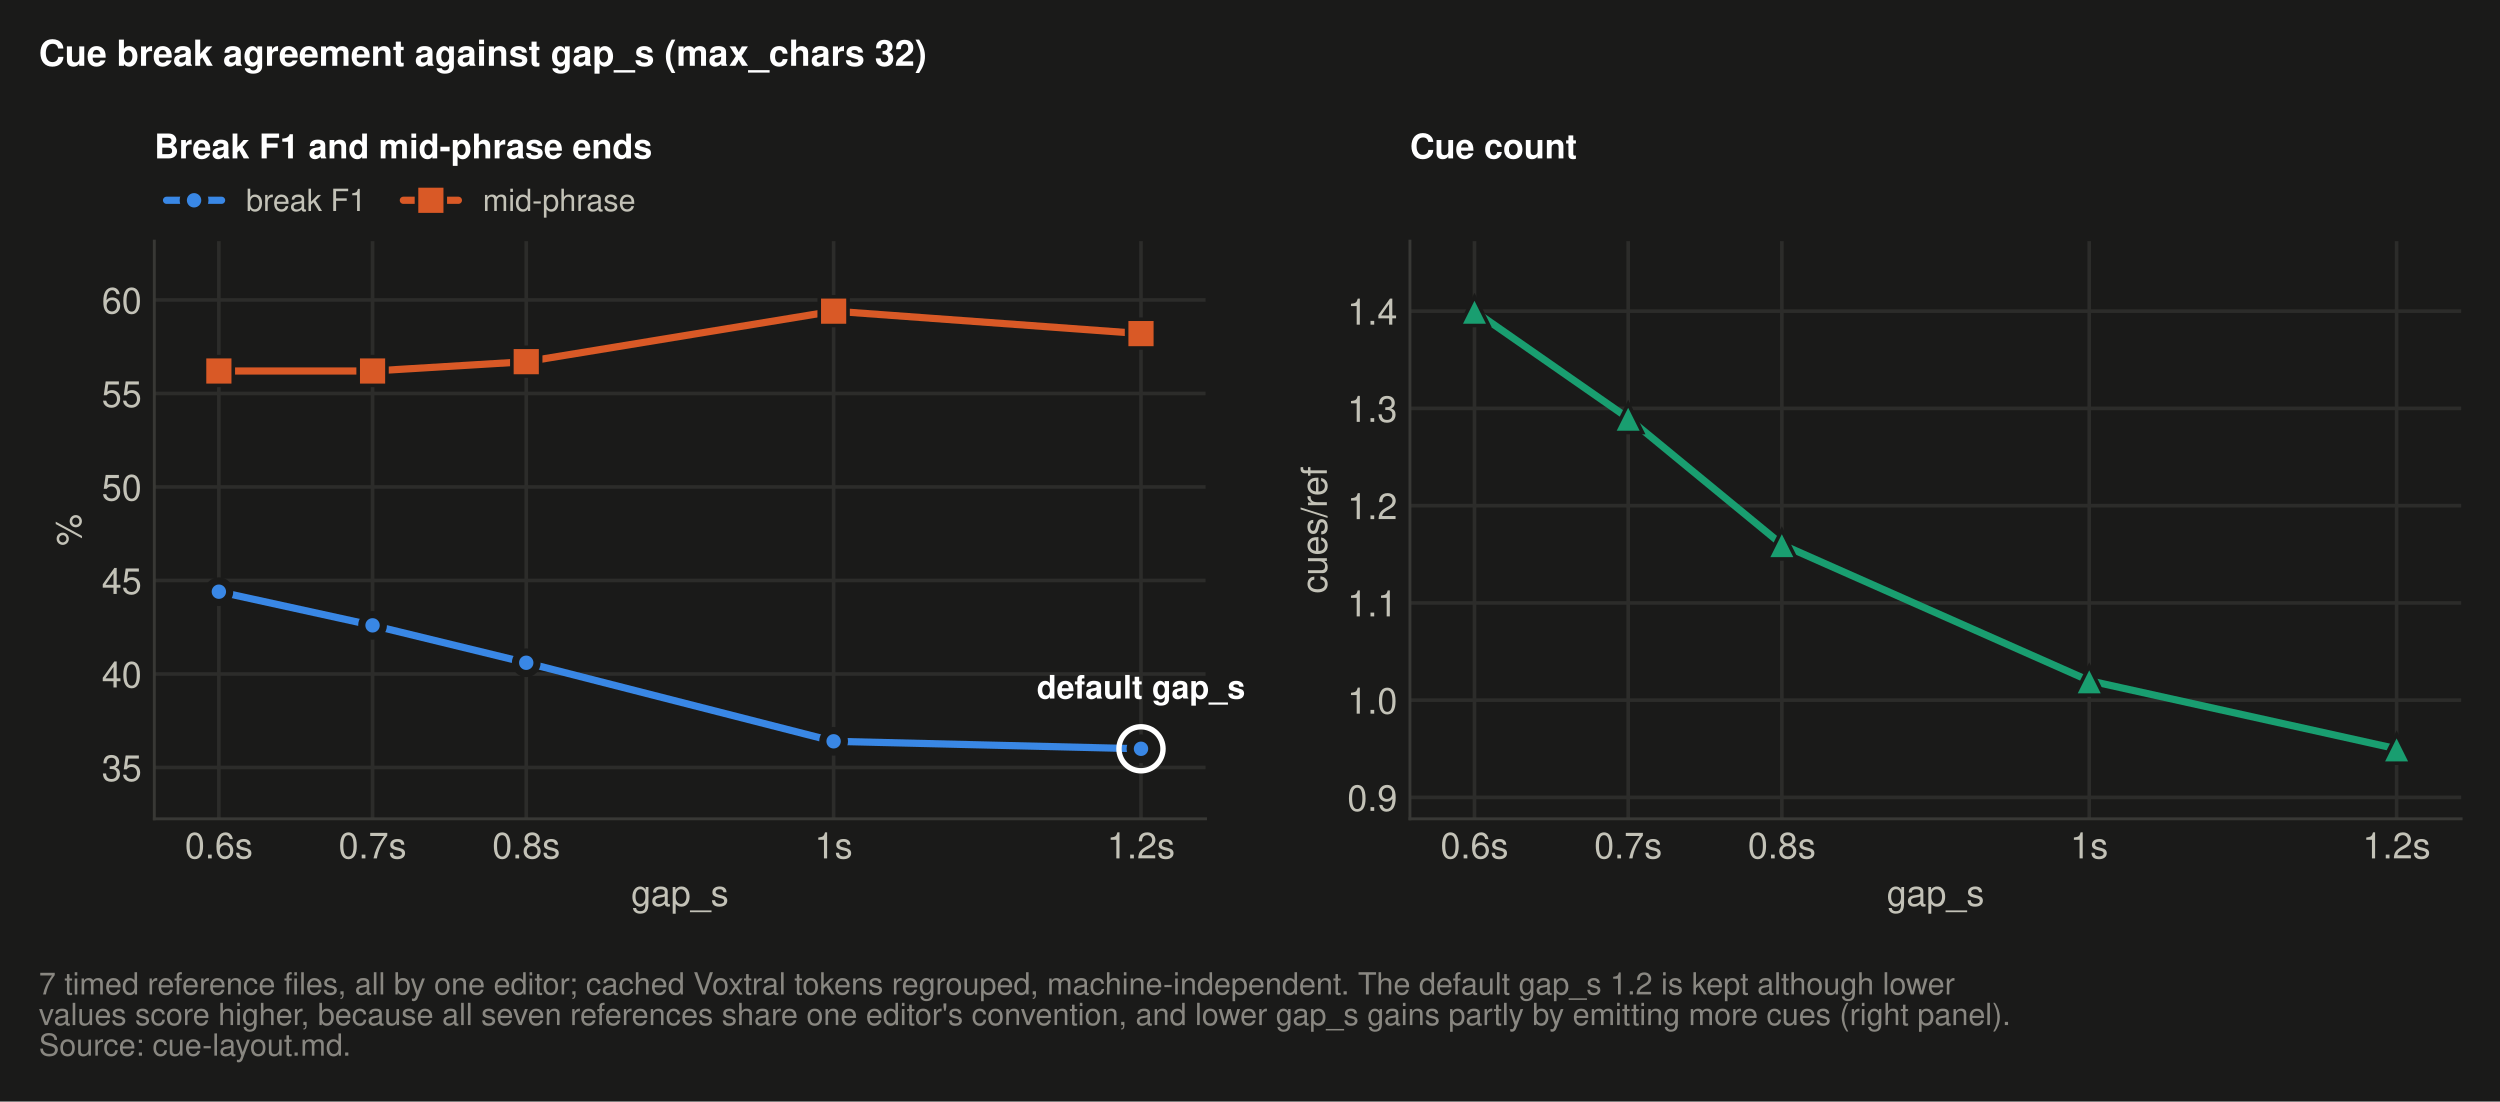
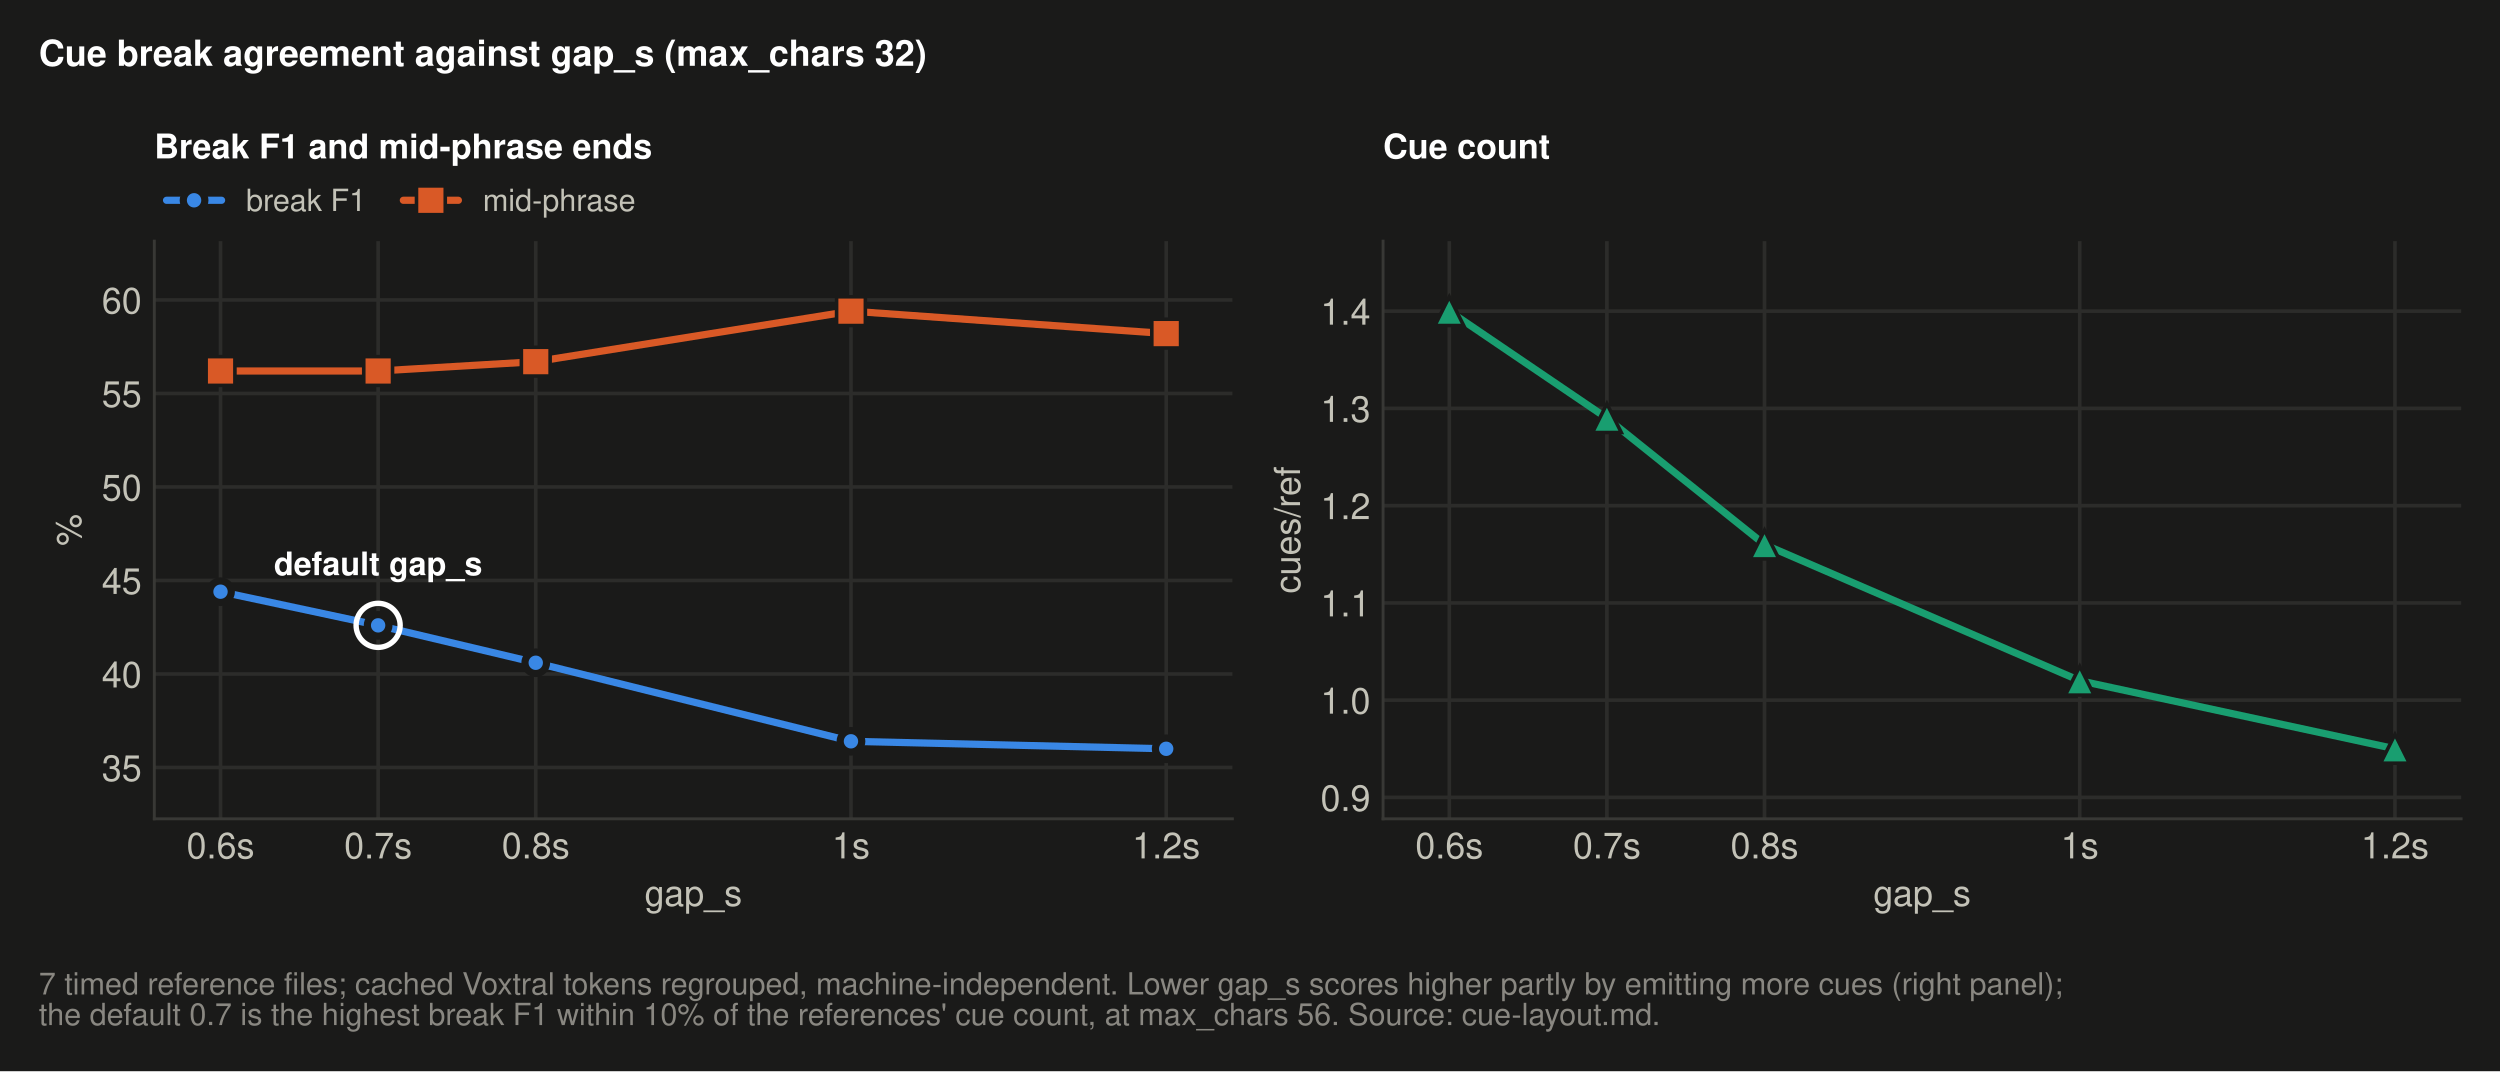
- <svg xmlns="http://www.w3.org/2000/svg" xmlns:xlink="http://www.w3.org/1999/xlink" width="695.088pt" height="306.268pt" viewBox="0 0 695.088 306.268" version="1.1">
+ <svg xmlns="http://www.w3.org/2000/svg" xmlns:xlink="http://www.w3.org/1999/xlink" width="695.088pt" height="297.818pt" viewBox="0 0 695.088 297.818" version="1.1">
  <defs>
    <style type="text/css">*{stroke-linejoin: round; stroke-linecap: butt}</style>
  </defs>
  <g id="figure_1">
    <g id="patch_1">
-       <path d="M 0 306.268  L 695.088 306.268  L 695.088 0  L 0 0  z " style="fill: #1a1a19" />
+       <path d="M 0 297.818  L 695.088 297.818  L 695.088 0  L 0 0  z " style="fill: #1a1a19" />
    </g>
    <g id="axes_1">
      <g id="patch_2">
-         <path d="M 42.907 227.657  L 335.184 227.657  L 335.184 67.046  L 42.907 67.046  z " style="fill: #1a1a19" />
+         <path d="M 42.907 227.657  L 342.648 227.657  L 342.648 67.046  L 42.907 67.046  z " style="fill: #1a1a19" />
      </g>
      <g id="matplotlib.axis_1">
        <g id="xtick_1">
          <g id="line2d_1">
-             <path d="M 60.854 227.657  L 60.854 67.046  " clip-path="url(#pcce13e7928)" style="fill: none; stroke: #2c2c2a; stroke-linecap: round" />
+             <path d="M 61.312 227.657  L 61.312 67.046  " clip-path="url(#p5850cdd257)" style="fill: none; stroke: #2c2c2a; stroke-linecap: round" />
          </g>
          <g id="line2d_2" />
          <g id="text_1">
-             <text style="font-size: 10px; font-family: 'Helvetica', 'Arial', 'DejaVu Sans'; text-anchor: middle; fill: #c3c2b7" x="60.854" y="238.657" transform="rotate(-0 60.85401 238.6568)">0.6s</text>
+             <text style="font-size: 10px; font-family: 'Helvetica', 'Arial', 'DejaVu Sans'; text-anchor: middle; fill: #c3c2b7" x="61.312" y="238.657" transform="rotate(-0 61.31235 238.6568)">0.6s</text>
          </g>
        </g>
        <g id="xtick_2">
          <g id="line2d_3">
-             <path d="M 103.584 227.657  L 103.584 67.046  " clip-path="url(#pcce13e7928)" style="fill: none; stroke: #2c2c2a; stroke-linecap: round" />
+             <path d="M 105.134 227.657  L 105.134 67.046  " clip-path="url(#p5850cdd257)" style="fill: none; stroke: #2c2c2a; stroke-linecap: round" />
          </g>
          <g id="line2d_4" />
          <g id="text_2">
-             <text style="font-size: 10px; font-family: 'Helvetica', 'Arial', 'DejaVu Sans'; text-anchor: middle; fill: #c3c2b7" x="103.584" y="238.657" transform="rotate(-0 103.5845 238.6568)">0.7s</text>
+             <text style="font-size: 10px; font-family: 'Helvetica', 'Arial', 'DejaVu Sans'; text-anchor: middle; fill: #c3c2b7" x="105.134" y="238.657" transform="rotate(-0 105.1341 238.6568)">0.7s</text>
          </g>
        </g>
        <g id="xtick_3">
          <g id="line2d_5">
-             <path d="M 146.315 227.657  L 146.315 67.046  " clip-path="url(#pcce13e7928)" style="fill: none; stroke: #2c2c2a; stroke-linecap: round" />
+             <path d="M 148.956 227.657  L 148.956 67.046  " clip-path="url(#p5850cdd257)" style="fill: none; stroke: #2c2c2a; stroke-linecap: round" />
          </g>
          <g id="line2d_6" />
          <g id="text_3">
-             <text style="font-size: 10px; font-family: 'Helvetica', 'Arial', 'DejaVu Sans'; text-anchor: middle; fill: #c3c2b7" x="146.315" y="238.657" transform="rotate(-0 146.3149 238.6568)">0.8s</text>
+             <text style="font-size: 10px; font-family: 'Helvetica', 'Arial', 'DejaVu Sans'; text-anchor: middle; fill: #c3c2b7" x="148.956" y="238.657" transform="rotate(-0 148.9559 238.6568)">0.8s</text>
          </g>
        </g>
        <g id="xtick_4">
          <g id="line2d_7">
-             <path d="M 231.776 227.657  L 231.776 67.046  " clip-path="url(#pcce13e7928)" style="fill: none; stroke: #2c2c2a; stroke-linecap: round" />
+             <path d="M 236.599 227.657  L 236.599 67.046  " clip-path="url(#p5850cdd257)" style="fill: none; stroke: #2c2c2a; stroke-linecap: round" />
          </g>
          <g id="line2d_8" />
          <g id="text_4">
-             <text style="font-size: 10px; font-family: 'Helvetica', 'Arial', 'DejaVu Sans'; text-anchor: middle; fill: #c3c2b7" x="231.776" y="238.657" transform="rotate(-0 231.7759 238.6568)">1s</text>
+             <text style="font-size: 10px; font-family: 'Helvetica', 'Arial', 'DejaVu Sans'; text-anchor: middle; fill: #c3c2b7" x="236.599" y="238.657" transform="rotate(-0 236.5994 238.6568)">1s</text>
          </g>
        </g>
        <g id="xtick_5">
          <g id="line2d_9">
-             <path d="M 317.237 227.657  L 317.237 67.046  " clip-path="url(#pcce13e7928)" style="fill: none; stroke: #2c2c2a; stroke-linecap: round" />
+             <path d="M 324.243 227.657  L 324.243 67.046  " clip-path="url(#p5850cdd257)" style="fill: none; stroke: #2c2c2a; stroke-linecap: round" />
          </g>
          <g id="line2d_10" />
          <g id="text_5">
-             <text style="font-size: 10px; font-family: 'Helvetica', 'Arial', 'DejaVu Sans'; text-anchor: middle; fill: #c3c2b7" x="317.237" y="238.657" transform="rotate(-0 317.2368 238.6568)">1.2s</text>
+             <text style="font-size: 10px; font-family: 'Helvetica', 'Arial', 'DejaVu Sans'; text-anchor: middle; fill: #c3c2b7" x="324.243" y="238.657" transform="rotate(-0 324.2429 238.6568)">1.2s</text>
          </g>
        </g>
        <g id="text_6">
-           <text style="font-size: 10px; font-family: 'Helvetica', 'Arial', 'DejaVu Sans'; text-anchor: middle; fill: #c3c2b7" x="189.045" y="251.856" transform="rotate(-0 189.0454 251.856)">gap_s</text>
+           <text style="font-size: 10px; font-family: 'Helvetica', 'Arial', 'DejaVu Sans'; text-anchor: middle; fill: #c3c2b7" x="192.778" y="251.856" transform="rotate(-0 192.7776 251.856)">gap_s</text>
        </g>
      </g>
      <g id="matplotlib.axis_2">
        <g id="ytick_1">
          <g id="line2d_11">
-             <path d="M 42.907 213.389  L 335.184 213.389  " clip-path="url(#pcce13e7928)" style="fill: none; stroke: #2c2c2a; stroke-linecap: round" />
+             <path d="M 42.907 213.389  L 342.648 213.389  " clip-path="url(#p5850cdd257)" style="fill: none; stroke: #2c2c2a; stroke-linecap: round" />
          </g>
          <g id="line2d_12" />
          <g id="text_7">
            <text style="font-size: 10px; font-family: 'Helvetica', 'Arial', 'DejaVu Sans'; text-anchor: end; fill: #c3c2b7" x="39.407" y="217.139" transform="rotate(-0 39.40722 217.1386)">35</text>
          </g>
        </g>
        <g id="ytick_2">
          <g id="line2d_13">
-             <path d="M 42.907 187.39  L 335.184 187.39  " clip-path="url(#pcce13e7928)" style="fill: none; stroke: #2c2c2a; stroke-linecap: round" />
+             <path d="M 42.907 187.39  L 342.648 187.39  " clip-path="url(#p5850cdd257)" style="fill: none; stroke: #2c2c2a; stroke-linecap: round" />
          </g>
          <g id="line2d_14" />
          <g id="text_8">
            <text style="font-size: 10px; font-family: 'Helvetica', 'Arial', 'DejaVu Sans'; text-anchor: end; fill: #c3c2b7" x="39.407" y="191.14" transform="rotate(-0 39.40722 191.1397)">40</text>
          </g>
        </g>
        <g id="ytick_3">
          <g id="line2d_15">
-             <path d="M 42.907 161.391  L 335.184 161.391  " clip-path="url(#pcce13e7928)" style="fill: none; stroke: #2c2c2a; stroke-linecap: round" />
+             <path d="M 42.907 161.391  L 342.648 161.391  " clip-path="url(#p5850cdd257)" style="fill: none; stroke: #2c2c2a; stroke-linecap: round" />
          </g>
          <g id="line2d_16" />
          <g id="text_9">
            <text style="font-size: 10px; font-family: 'Helvetica', 'Arial', 'DejaVu Sans'; text-anchor: end; fill: #c3c2b7" x="39.407" y="165.141" transform="rotate(-0 39.40722 165.1408)">45</text>
          </g>
        </g>
        <g id="ytick_4">
          <g id="line2d_17">
-             <path d="M 42.907 135.392  L 335.184 135.392  " clip-path="url(#pcce13e7928)" style="fill: none; stroke: #2c2c2a; stroke-linecap: round" />
+             <path d="M 42.907 135.392  L 342.648 135.392  " clip-path="url(#p5850cdd257)" style="fill: none; stroke: #2c2c2a; stroke-linecap: round" />
          </g>
          <g id="line2d_18" />
          <g id="text_10">
            <text style="font-size: 10px; font-family: 'Helvetica', 'Arial', 'DejaVu Sans'; text-anchor: end; fill: #c3c2b7" x="39.407" y="139.142" transform="rotate(-0 39.40722 139.1419)">50</text>
          </g>
        </g>
        <g id="ytick_5">
          <g id="line2d_19">
-             <path d="M 42.907 109.393  L 335.184 109.393  " clip-path="url(#pcce13e7928)" style="fill: none; stroke: #2c2c2a; stroke-linecap: round" />
+             <path d="M 42.907 109.393  L 342.648 109.393  " clip-path="url(#p5850cdd257)" style="fill: none; stroke: #2c2c2a; stroke-linecap: round" />
          </g>
          <g id="line2d_20" />
          <g id="text_11">
            <text style="font-size: 10px; font-family: 'Helvetica', 'Arial', 'DejaVu Sans'; text-anchor: end; fill: #c3c2b7" x="39.407" y="113.143" transform="rotate(-0 39.40722 113.143)">55</text>
          </g>
        </g>
        <g id="ytick_6">
          <g id="line2d_21">
-             <path d="M 42.907 83.394  L 335.184 83.394  " clip-path="url(#pcce13e7928)" style="fill: none; stroke: #2c2c2a; stroke-linecap: round" />
+             <path d="M 42.907 83.394  L 342.648 83.394  " clip-path="url(#p5850cdd257)" style="fill: none; stroke: #2c2c2a; stroke-linecap: round" />
          </g>
          <g id="line2d_22" />
          <g id="text_12">
            <text style="font-size: 10px; font-family: 'Helvetica', 'Arial', 'DejaVu Sans'; text-anchor: end; fill: #c3c2b7" x="39.407" y="87.144" transform="rotate(-0 39.40722 87.14411)">60</text>
          </g>
        </g>
        <g id="text_13">
          <text style="font-size: 10px; font-family: 'Helvetica', 'Arial', 'DejaVu Sans'; text-anchor: middle; fill: #c3c2b7" x="22.586" y="147.351" transform="rotate(-90 22.58612 147.3514)">%</text>
        </g>
      </g>
      <g id="patch_3">
        <path d="M 42.907 227.657  L 42.907 67.046  " style="fill: none; stroke: #383835; stroke-width: 0.8; stroke-linejoin: miter; stroke-linecap: square" />
      </g>
      <g id="patch_4">
-         <path d="M 42.907 227.657  L 335.184 227.657  " style="fill: none; stroke: #383835; stroke-width: 0.8; stroke-linejoin: miter; stroke-linecap: square" />
+         <path d="M 42.907 227.657  L 342.648 227.657  " style="fill: none; stroke: #383835; stroke-width: 0.8; stroke-linejoin: miter; stroke-linecap: square" />
      </g>
      <g id="line2d_23">
-         <path d="M 60.854 164.511  L 103.584 173.87  L 146.315 184.27  L 231.776 206.109  L 317.237 208.189  " clip-path="url(#pcce13e7928)" style="fill: none; stroke: #3987e5; stroke-width: 2; stroke-linecap: round" />
+         <path d="M 61.312 164.511  L 105.134 173.87  L 148.956 184.27  L 236.599 206.109  L 324.243 208.189  " clip-path="url(#p5850cdd257)" style="fill: none; stroke: #3987e5; stroke-width: 2; stroke-linecap: round" />
        <defs>
          <path id="m226001cfbb" d="M 0 3  C 0.796 3 1.559 2.684 2.121 2.121  C 2.684 1.559 3 0.796 3 0  C 3 -0.796 2.684 -1.559 2.121 -2.121  C 1.559 -2.684 0.796 -3 0 -3  C -0.796 -3 -1.559 -2.684 -2.121 -2.121  C -2.684 -1.559 -3 -0.796 -3 0  C -3 0.796 -2.684 1.559 -2.121 2.121  C -1.559 2.684 -0.796 3 0 3  z " style="stroke: #1a1a19; stroke-width: 2" />
        </defs>
-         <g clip-path="url(#pcce13e7928)">
-           <use xlink:href="#m226001cfbb" x="60.854" y="164.511" style="fill: #3987e5; stroke: #1a1a19; stroke-width: 2" />
-           <use xlink:href="#m226001cfbb" x="103.584" y="173.87" style="fill: #3987e5; stroke: #1a1a19; stroke-width: 2" />
-           <use xlink:href="#m226001cfbb" x="146.315" y="184.27" style="fill: #3987e5; stroke: #1a1a19; stroke-width: 2" />
-           <use xlink:href="#m226001cfbb" x="231.776" y="206.109" style="fill: #3987e5; stroke: #1a1a19; stroke-width: 2" />
-           <use xlink:href="#m226001cfbb" x="317.237" y="208.189" style="fill: #3987e5; stroke: #1a1a19; stroke-width: 2" />
+         <g clip-path="url(#p5850cdd257)">
+           <use xlink:href="#m226001cfbb" x="61.312" y="164.511" style="fill: #3987e5; stroke: #1a1a19; stroke-width: 2" />
+           <use xlink:href="#m226001cfbb" x="105.134" y="173.87" style="fill: #3987e5; stroke: #1a1a19; stroke-width: 2" />
+           <use xlink:href="#m226001cfbb" x="148.956" y="184.27" style="fill: #3987e5; stroke: #1a1a19; stroke-width: 2" />
+           <use xlink:href="#m226001cfbb" x="236.599" y="206.109" style="fill: #3987e5; stroke: #1a1a19; stroke-width: 2" />
+           <use xlink:href="#m226001cfbb" x="324.243" y="208.189" style="fill: #3987e5; stroke: #1a1a19; stroke-width: 2" />
        </g>
      </g>
      <g id="line2d_24">
-         <path d="M 60.854 103.153  L 103.584 103.153  L 146.315 100.553  L 231.776 86.514  L 317.237 92.754  " clip-path="url(#pcce13e7928)" style="fill: none; stroke: #d95926; stroke-width: 2; stroke-linecap: round" />
+         <path d="M 61.312 103.153  L 105.134 103.153  L 148.956 100.553  L 236.599 86.514  L 324.243 92.754  " clip-path="url(#p5850cdd257)" style="fill: none; stroke: #d95926; stroke-width: 2; stroke-linecap: round" />
        <defs>
          <path id="m187742bd72" d="M -4 4  L 4 4  L 4 -4  L -4 -4  z " style="stroke: #1a1a19; stroke-linejoin: miter" />
        </defs>
-         <g clip-path="url(#pcce13e7928)">
-           <use xlink:href="#m187742bd72" x="60.854" y="103.153" style="fill: #d95926; stroke: #1a1a19; stroke-linejoin: miter" />
-           <use xlink:href="#m187742bd72" x="103.584" y="103.153" style="fill: #d95926; stroke: #1a1a19; stroke-linejoin: miter" />
-           <use xlink:href="#m187742bd72" x="146.315" y="100.553" style="fill: #d95926; stroke: #1a1a19; stroke-linejoin: miter" />
-           <use xlink:href="#m187742bd72" x="231.776" y="86.514" style="fill: #d95926; stroke: #1a1a19; stroke-linejoin: miter" />
-           <use xlink:href="#m187742bd72" x="317.237" y="92.754" style="fill: #d95926; stroke: #1a1a19; stroke-linejoin: miter" />
+         <g clip-path="url(#p5850cdd257)">
+           <use xlink:href="#m187742bd72" x="61.312" y="103.153" style="fill: #d95926; stroke: #1a1a19; stroke-linejoin: miter" />
+           <use xlink:href="#m187742bd72" x="105.134" y="103.153" style="fill: #d95926; stroke: #1a1a19; stroke-linejoin: miter" />
+           <use xlink:href="#m187742bd72" x="148.956" y="100.553" style="fill: #d95926; stroke: #1a1a19; stroke-linejoin: miter" />
+           <use xlink:href="#m187742bd72" x="236.599" y="86.514" style="fill: #d95926; stroke: #1a1a19; stroke-linejoin: miter" />
+           <use xlink:href="#m187742bd72" x="324.243" y="92.754" style="fill: #d95926; stroke: #1a1a19; stroke-linejoin: miter" />
        </g>
      </g>
      <g id="text_14">
-         <text style="font-weight: 700; font-size: 9px; font-family: 'Helvetica', 'Arial', 'DejaVu Sans'; text-anchor: middle; fill: #ffffff" x="317.237" y="194.228" transform="rotate(-0 317.2368 194.2285)">default gap_s</text>
+         <text style="font-weight: 700; font-size: 9px; font-family: 'Helvetica', 'Arial', 'DejaVu Sans'; text-anchor: middle; fill: #ffffff" x="105.134" y="159.91" transform="rotate(-0 105.1341 159.91)">default gap_s</text>
      </g>
      <g id="text_15">
        <text style="font-weight: 700; font-size: 9.5px; font-family: 'Helvetica', 'Arial', 'DejaVu Sans'; text-anchor: start; fill: #ffffff" x="42.907" y="44.046" transform="rotate(-0 42.90722 44.046)">Break F1 and mid-phrase ends</text>
      </g>
      <g id="PathCollection_1">
-         <path d="M 317.237 214.313  C 318.861 214.313 320.419 213.667 321.567 212.519  C 322.715 211.371 323.361 209.813 323.361 208.189  C 323.361 206.565 322.715 205.007 321.567 203.859  C 320.419 202.71 318.861 202.065 317.237 202.065  C 315.613 202.065 314.055 202.71 312.907 203.859  C 311.758 205.007 311.113 206.565 311.113 208.189  C 311.113 209.813 311.758 211.371 312.907 212.519  C 314.055 213.667 315.613 214.313 317.237 214.313  L 317.237 214.313  z " clip-path="url(#pcce13e7928)" style="fill: none; stroke: #ffffff; stroke-width: 1.5" />
+         <path d="M 105.134 179.994  C 106.758 179.994 108.316 179.349 109.464 178.2  C 110.613 177.052 111.258 175.494 111.258 173.87  C 111.258 172.246 110.613 170.689 109.464 169.54  C 108.316 168.392 106.758 167.747 105.134 167.747  C 103.51 167.747 101.952 168.392 100.804 169.54  C 99.656 170.689 99.01 172.246 99.01 173.87  C 99.01 175.494 99.656 177.052 100.804 178.2  C 101.952 179.349 103.51 179.994 105.134 179.994  L 105.134 179.994  z " clip-path="url(#p5850cdd257)" style="fill: none; stroke: #ffffff; stroke-width: 1.5" />
      </g>
      <g id="legend_1">
        <g id="line2d_25">
          <path d="M 46.307 55.687  L 53.957 55.687  L 61.607 55.687  " style="fill: none; stroke: #3987e5; stroke-width: 2; stroke-linecap: round" />
          <g>
            <use xlink:href="#m226001cfbb" x="53.957" y="55.687" style="fill: #3987e5; stroke: #1a1a19; stroke-width: 2" />
          </g>
        </g>
        <g id="text_16">
          <text style="font-size: 8.5px; font-family: 'Helvetica', 'Arial', 'DejaVu Sans'; text-anchor: start; fill: #c3c2b7" x="68.407" y="58.662" transform="rotate(-0 68.40722 58.66207)">break F1</text>
        </g>
        <g id="line2d_26">
          <path d="M 112.148 55.687  L 119.798 55.687  L 127.448 55.687  " style="fill: none; stroke: #d95926; stroke-width: 2; stroke-linecap: round" />
          <g>
            <use xlink:href="#m187742bd72" x="119.798" y="55.687" style="fill: #d95926; stroke: #1a1a19; stroke-linejoin: miter" />
          </g>
        </g>
        <g id="text_17">
          <text style="font-size: 8.5px; font-family: 'Helvetica', 'Arial', 'DejaVu Sans'; text-anchor: start; fill: #c3c2b7" x="134.248" y="58.662" transform="rotate(-0 134.2477 58.66207)">mid-phrase</text>
        </g>
      </g>
    </g>
    <g id="axes_2">
      <g id="patch_5">
-         <path d="M 392.012 227.657  L 684.288 227.657  L 684.288 67.046  L 392.012 67.046  z " style="fill: #1a1a19" />
+         <path d="M 384.547 227.657  L 684.288 227.657  L 684.288 67.046  L 384.547 67.046  z " style="fill: #1a1a19" />
      </g>
      <g id="matplotlib.axis_3">
        <g id="xtick_6">
          <g id="line2d_27">
-             <path d="M 409.958 227.657  L 409.958 67.046  " clip-path="url(#p0f331df23f)" style="fill: none; stroke: #2c2c2a; stroke-linecap: round" />
+             <path d="M 402.952 227.657  L 402.952 67.046  " clip-path="url(#pc075c4f8b0)" style="fill: none; stroke: #2c2c2a; stroke-linecap: round" />
          </g>
          <g id="line2d_28" />
          <g id="text_18">
-             <text style="font-size: 10px; font-family: 'Helvetica', 'Arial', 'DejaVu Sans'; text-anchor: middle; fill: #c3c2b7" x="409.958" y="238.657" transform="rotate(-0 409.9584 238.6568)">0.6s</text>
+             <text style="font-size: 10px; font-family: 'Helvetica', 'Arial', 'DejaVu Sans'; text-anchor: middle; fill: #c3c2b7" x="402.952" y="238.657" transform="rotate(-0 402.9524 238.6568)">0.6s</text>
          </g>
        </g>
        <g id="xtick_7">
          <g id="line2d_29">
-             <path d="M 452.689 227.657  L 452.689 67.046  " clip-path="url(#p0f331df23f)" style="fill: none; stroke: #2c2c2a; stroke-linecap: round" />
+             <path d="M 446.774 227.657  L 446.774 67.046  " clip-path="url(#pc075c4f8b0)" style="fill: none; stroke: #2c2c2a; stroke-linecap: round" />
          </g>
          <g id="line2d_30" />
          <g id="text_19">
-             <text style="font-size: 10px; font-family: 'Helvetica', 'Arial', 'DejaVu Sans'; text-anchor: middle; fill: #c3c2b7" x="452.689" y="238.657" transform="rotate(-0 452.6889 238.6568)">0.7s</text>
+             <text style="font-size: 10px; font-family: 'Helvetica', 'Arial', 'DejaVu Sans'; text-anchor: middle; fill: #c3c2b7" x="446.774" y="238.657" transform="rotate(-0 446.7741 238.6568)">0.7s</text>
          </g>
        </g>
        <g id="xtick_8">
          <g id="line2d_31">
-             <path d="M 495.419 227.657  L 495.419 67.046  " clip-path="url(#p0f331df23f)" style="fill: none; stroke: #2c2c2a; stroke-linecap: round" />
+             <path d="M 490.596 227.657  L 490.596 67.046  " clip-path="url(#pc075c4f8b0)" style="fill: none; stroke: #2c2c2a; stroke-linecap: round" />
          </g>
          <g id="line2d_32" />
          <g id="text_20">
-             <text style="font-size: 10px; font-family: 'Helvetica', 'Arial', 'DejaVu Sans'; text-anchor: middle; fill: #c3c2b7" x="495.419" y="238.657" transform="rotate(-0 495.4193 238.6568)">0.8s</text>
+             <text style="font-size: 10px; font-family: 'Helvetica', 'Arial', 'DejaVu Sans'; text-anchor: middle; fill: #c3c2b7" x="490.596" y="238.657" transform="rotate(-0 490.5959 238.6568)">0.8s</text>
          </g>
        </g>
        <g id="xtick_9">
          <g id="line2d_33">
-             <path d="M 580.88 227.657  L 580.88 67.046  " clip-path="url(#p0f331df23f)" style="fill: none; stroke: #2c2c2a; stroke-linecap: round" />
+             <path d="M 578.239 227.657  L 578.239 67.046  " clip-path="url(#pc075c4f8b0)" style="fill: none; stroke: #2c2c2a; stroke-linecap: round" />
          </g>
          <g id="line2d_34" />
          <g id="text_21">
-             <text style="font-size: 10px; font-family: 'Helvetica', 'Arial', 'DejaVu Sans'; text-anchor: middle; fill: #c3c2b7" x="580.88" y="238.657" transform="rotate(-0 580.8803 238.6568)">1s</text>
+             <text style="font-size: 10px; font-family: 'Helvetica', 'Arial', 'DejaVu Sans'; text-anchor: middle; fill: #c3c2b7" x="578.239" y="238.657" transform="rotate(-0 578.2394 238.6568)">1s</text>
          </g>
        </g>
        <g id="xtick_10">
          <g id="line2d_35">
-             <path d="M 666.341 227.657  L 666.341 67.046  " clip-path="url(#p0f331df23f)" style="fill: none; stroke: #2c2c2a; stroke-linecap: round" />
+             <path d="M 665.883 227.657  L 665.883 67.046  " clip-path="url(#pc075c4f8b0)" style="fill: none; stroke: #2c2c2a; stroke-linecap: round" />
          </g>
          <g id="line2d_36" />
          <g id="text_22">
-             <text style="font-size: 10px; font-family: 'Helvetica', 'Arial', 'DejaVu Sans'; text-anchor: middle; fill: #c3c2b7" x="666.341" y="238.657" transform="rotate(-0 666.3412 238.6568)">1.2s</text>
+             <text style="font-size: 10px; font-family: 'Helvetica', 'Arial', 'DejaVu Sans'; text-anchor: middle; fill: #c3c2b7" x="665.883" y="238.657" transform="rotate(-0 665.8829 238.6568)">1.2s</text>
          </g>
        </g>
        <g id="text_23">
-           <text style="font-size: 10px; font-family: 'Helvetica', 'Arial', 'DejaVu Sans'; text-anchor: middle; fill: #c3c2b7" x="538.15" y="251.856" transform="rotate(-0 538.1498 251.856)">gap_s</text>
+           <text style="font-size: 10px; font-family: 'Helvetica', 'Arial', 'DejaVu Sans'; text-anchor: middle; fill: #c3c2b7" x="534.418" y="251.856" transform="rotate(-0 534.4176 251.856)">gap_s</text>
        </g>
      </g>
      <g id="matplotlib.axis_4">
        <g id="ytick_7">
          <g id="line2d_37">
-             <path d="M 392.012 221.708  L 684.288 221.708  " clip-path="url(#p0f331df23f)" style="fill: none; stroke: #2c2c2a; stroke-linecap: round" />
+             <path d="M 384.547 221.708  L 684.288 221.708  " clip-path="url(#pc075c4f8b0)" style="fill: none; stroke: #2c2c2a; stroke-linecap: round" />
          </g>
          <g id="line2d_38" />
          <g id="text_24">
-             <text style="font-size: 10px; font-family: 'Helvetica', 'Arial', 'DejaVu Sans'; text-anchor: end; fill: #c3c2b7" x="388.512" y="225.458" transform="rotate(-0 388.5116 225.4582)">0.9</text>
+             <text style="font-size: 10px; font-family: 'Helvetica', 'Arial', 'DejaVu Sans'; text-anchor: end; fill: #c3c2b7" x="381.047" y="225.458" transform="rotate(-0 381.0472 225.4582)">0.9</text>
          </g>
        </g>
        <g id="ytick_8">
          <g id="line2d_39">
-             <path d="M 392.012 194.669  L 684.288 194.669  " clip-path="url(#p0f331df23f)" style="fill: none; stroke: #2c2c2a; stroke-linecap: round" />
+             <path d="M 384.547 194.669  L 684.288 194.669  " clip-path="url(#pc075c4f8b0)" style="fill: none; stroke: #2c2c2a; stroke-linecap: round" />
          </g>
          <g id="line2d_40" />
          <g id="text_25">
-             <text style="font-size: 10px; font-family: 'Helvetica', 'Arial', 'DejaVu Sans'; text-anchor: end; fill: #c3c2b7" x="388.512" y="198.419" transform="rotate(-0 388.5116 198.4194)">1.0</text>
+             <text style="font-size: 10px; font-family: 'Helvetica', 'Arial', 'DejaVu Sans'; text-anchor: end; fill: #c3c2b7" x="381.047" y="198.419" transform="rotate(-0 381.0472 198.4194)">1.0</text>
          </g>
        </g>
        <g id="ytick_9">
          <g id="line2d_41">
-             <path d="M 392.012 167.631  L 684.288 167.631  " clip-path="url(#p0f331df23f)" style="fill: none; stroke: #2c2c2a; stroke-linecap: round" />
+             <path d="M 384.547 167.631  L 684.288 167.631  " clip-path="url(#pc075c4f8b0)" style="fill: none; stroke: #2c2c2a; stroke-linecap: round" />
          </g>
          <g id="line2d_42" />
          <g id="text_26">
-             <text style="font-size: 10px; font-family: 'Helvetica', 'Arial', 'DejaVu Sans'; text-anchor: end; fill: #c3c2b7" x="388.512" y="171.381" transform="rotate(-0 388.5116 171.3805)">1.1</text>
+             <text style="font-size: 10px; font-family: 'Helvetica', 'Arial', 'DejaVu Sans'; text-anchor: end; fill: #c3c2b7" x="381.047" y="171.381" transform="rotate(-0 381.0472 171.3805)">1.1</text>
          </g>
        </g>
        <g id="ytick_10">
          <g id="line2d_43">
-             <path d="M 392.012 140.592  L 684.288 140.592  " clip-path="url(#p0f331df23f)" style="fill: none; stroke: #2c2c2a; stroke-linecap: round" />
+             <path d="M 384.547 140.592  L 684.288 140.592  " clip-path="url(#pc075c4f8b0)" style="fill: none; stroke: #2c2c2a; stroke-linecap: round" />
          </g>
          <g id="line2d_44" />
          <g id="text_27">
-             <text style="font-size: 10px; font-family: 'Helvetica', 'Arial', 'DejaVu Sans'; text-anchor: end; fill: #c3c2b7" x="388.512" y="144.342" transform="rotate(-0 388.5116 144.3417)">1.2</text>
+             <text style="font-size: 10px; font-family: 'Helvetica', 'Arial', 'DejaVu Sans'; text-anchor: end; fill: #c3c2b7" x="381.047" y="144.342" transform="rotate(-0 381.0472 144.3417)">1.2</text>
          </g>
        </g>
        <g id="ytick_11">
          <g id="line2d_45">
-             <path d="M 392.012 113.553  L 684.288 113.553  " clip-path="url(#p0f331df23f)" style="fill: none; stroke: #2c2c2a; stroke-linecap: round" />
+             <path d="M 384.547 113.553  L 684.288 113.553  " clip-path="url(#pc075c4f8b0)" style="fill: none; stroke: #2c2c2a; stroke-linecap: round" />
          </g>
          <g id="line2d_46" />
          <g id="text_28">
-             <text style="font-size: 10px; font-family: 'Helvetica', 'Arial', 'DejaVu Sans'; text-anchor: end; fill: #c3c2b7" x="388.512" y="117.303" transform="rotate(-0 388.5116 117.3028)">1.3</text>
+             <text style="font-size: 10px; font-family: 'Helvetica', 'Arial', 'DejaVu Sans'; text-anchor: end; fill: #c3c2b7" x="381.047" y="117.303" transform="rotate(-0 381.0472 117.3028)">1.3</text>
          </g>
        </g>
        <g id="ytick_12">
          <g id="line2d_47">
-             <path d="M 392.012 86.514  L 684.288 86.514  " clip-path="url(#p0f331df23f)" style="fill: none; stroke: #2c2c2a; stroke-linecap: round" />
+             <path d="M 384.547 86.514  L 684.288 86.514  " clip-path="url(#pc075c4f8b0)" style="fill: none; stroke: #2c2c2a; stroke-linecap: round" />
          </g>
          <g id="line2d_48" />
          <g id="text_29">
-             <text style="font-size: 10px; font-family: 'Helvetica', 'Arial', 'DejaVu Sans'; text-anchor: end; fill: #c3c2b7" x="388.512" y="90.264" transform="rotate(-0 388.5116 90.26397)">1.4</text>
+             <text style="font-size: 10px; font-family: 'Helvetica', 'Arial', 'DejaVu Sans'; text-anchor: end; fill: #c3c2b7" x="381.047" y="90.264" transform="rotate(-0 381.0472 90.26397)">1.4</text>
          </g>
        </g>
        <g id="text_30">
-           <text style="font-size: 10px; font-family: 'Helvetica', 'Arial', 'DejaVu Sans'; text-anchor: middle; fill: #c3c2b7" x="368.912" y="147.351" transform="rotate(-90 368.9124 147.3514)">cues/ref</text>
+           <text style="font-size: 10px; font-family: 'Helvetica', 'Arial', 'DejaVu Sans'; text-anchor: middle; fill: #c3c2b7" x="361.448" y="147.351" transform="rotate(-90 361.448 147.3514)">cues/ref</text>
        </g>
      </g>
      <g id="patch_6">
-         <path d="M 392.012 227.657  L 392.012 67.046  " style="fill: none; stroke: #383835; stroke-width: 0.8; stroke-linejoin: miter; stroke-linecap: square" />
+         <path d="M 384.547 227.657  L 384.547 67.046  " style="fill: none; stroke: #383835; stroke-width: 0.8; stroke-linejoin: miter; stroke-linecap: square" />
      </g>
      <g id="patch_7">
-         <path d="M 392.012 227.657  L 684.288 227.657  " style="fill: none; stroke: #383835; stroke-width: 0.8; stroke-linejoin: miter; stroke-linecap: square" />
+         <path d="M 384.547 227.657  L 684.288 227.657  " style="fill: none; stroke: #383835; stroke-width: 0.8; stroke-linejoin: miter; stroke-linecap: square" />
      </g>
      <g id="line2d_49">
-         <path d="M 409.958 86.514  L 452.689 116.257  L 495.419 151.407  L 580.88 189.262  L 666.341 208.189  " clip-path="url(#p0f331df23f)" style="fill: none; stroke: #199e70; stroke-width: 2; stroke-linecap: round" />
+         <path d="M 402.952 86.514  L 446.774 116.257  L 490.596 151.407  L 578.239 189.262  L 665.883 208.189  " clip-path="url(#pc075c4f8b0)" style="fill: none; stroke: #199e70; stroke-width: 2; stroke-linecap: round" />
        <defs>
          <path id="m5f27725f36" d="M 0 -4  L -4 4  L 4 4  z " style="stroke: #1a1a19; stroke-linejoin: miter" />
        </defs>
-         <g clip-path="url(#p0f331df23f)">
-           <use xlink:href="#m5f27725f36" x="409.958" y="86.514" style="fill: #199e70; stroke: #1a1a19; stroke-linejoin: miter" />
-           <use xlink:href="#m5f27725f36" x="452.689" y="116.257" style="fill: #199e70; stroke: #1a1a19; stroke-linejoin: miter" />
-           <use xlink:href="#m5f27725f36" x="495.419" y="151.407" style="fill: #199e70; stroke: #1a1a19; stroke-linejoin: miter" />
-           <use xlink:href="#m5f27725f36" x="580.88" y="189.262" style="fill: #199e70; stroke: #1a1a19; stroke-linejoin: miter" />
-           <use xlink:href="#m5f27725f36" x="666.341" y="208.189" style="fill: #199e70; stroke: #1a1a19; stroke-linejoin: miter" />
+         <g clip-path="url(#pc075c4f8b0)">
+           <use xlink:href="#m5f27725f36" x="402.952" y="86.514" style="fill: #199e70; stroke: #1a1a19; stroke-linejoin: miter" />
+           <use xlink:href="#m5f27725f36" x="446.774" y="116.257" style="fill: #199e70; stroke: #1a1a19; stroke-linejoin: miter" />
+           <use xlink:href="#m5f27725f36" x="490.596" y="151.407" style="fill: #199e70; stroke: #1a1a19; stroke-linejoin: miter" />
+           <use xlink:href="#m5f27725f36" x="578.239" y="189.262" style="fill: #199e70; stroke: #1a1a19; stroke-linejoin: miter" />
+           <use xlink:href="#m5f27725f36" x="665.883" y="208.189" style="fill: #199e70; stroke: #1a1a19; stroke-linejoin: miter" />
        </g>
      </g>
      <g id="text_31">
-         <text style="font-weight: 700; font-size: 9.5px; font-family: 'Helvetica', 'Arial', 'DejaVu Sans'; text-anchor: start; fill: #ffffff" x="392.012" y="44.046" transform="rotate(-0 392.0116 44.046)">Cue count</text>
+         <text style="font-weight: 700; font-size: 9.5px; font-family: 'Helvetica', 'Arial', 'DejaVu Sans'; text-anchor: start; fill: #ffffff" x="384.547" y="44.046" transform="rotate(-0 384.5472 44.046)">Cue count</text>
      </g>
    </g>
    <g id="text_32">
      <text style="font-weight: 700; font-size: 10px; font-family: 'Helvetica', 'Arial', 'DejaVu Sans'; text-anchor: start; fill: #ffffff" x="10.8" y="18.3" transform="rotate(-0 10.8 18.3)">Cue break agreement against gap_s (max_chars 32)</text>
    </g>
    <g id="text_33">
-       <text style="font-size: 8.5px; font-family: 'Helvetica', 'Arial', 'DejaVu Sans'; fill: #898781" transform="translate(10.8 276.5016)">7 timed reference files, all by one editor; cached Voxtral tokens regrouped, machine-independent. The default gap_s 1.2 is kept although lower</text>
-       <text style="font-size: 8.5px; font-family: 'Helvetica', 'Arial', 'DejaVu Sans'; fill: #898781" transform="translate(10.8 285.0104)">values score higher, because all seven references share one editor's convention, and lower gap_s gains partly by emitting more cues (right panel).</text>
-       <text style="font-size: 8.5px; font-family: 'Helvetica', 'Arial', 'DejaVu Sans'; fill: #898781" transform="translate(10.8 293.5192)">Source: cue-layout.md.</text>
+       <text style="font-size: 8.5px; font-family: 'Helvetica', 'Arial', 'DejaVu Sans'; fill: #898781" transform="translate(10.8 276.5016)">7 timed reference files; cached Voxtral tokens regrouped, machine-independent. Lower gap_s scores higher partly by emitting more cues (right panel);</text>
+       <text style="font-size: 8.5px; font-family: 'Helvetica', 'Arial', 'DejaVu Sans'; fill: #898781" transform="translate(10.8 285.0104)">the default 0.7 is the highest break F1 within 10% of the references' cue count, at max_chars 56. Source: cue-layout.md.</text>
    </g>
  </g>
  <defs>
-     <clipPath id="pcce13e7928">
-       <rect x="42.907" y="67.046" width="292.276" height="160.611" />
+     <clipPath id="p5850cdd257">
+       <rect x="42.907" y="67.046" width="299.741" height="160.611" />
    </clipPath>
-     <clipPath id="p0f331df23f">
-       <rect x="392.012" y="67.046" width="292.276" height="160.611" />
+     <clipPath id="pc075c4f8b0">
+       <rect x="384.547" y="67.046" width="299.741" height="160.611" />
    </clipPath>
  </defs>
</svg>
